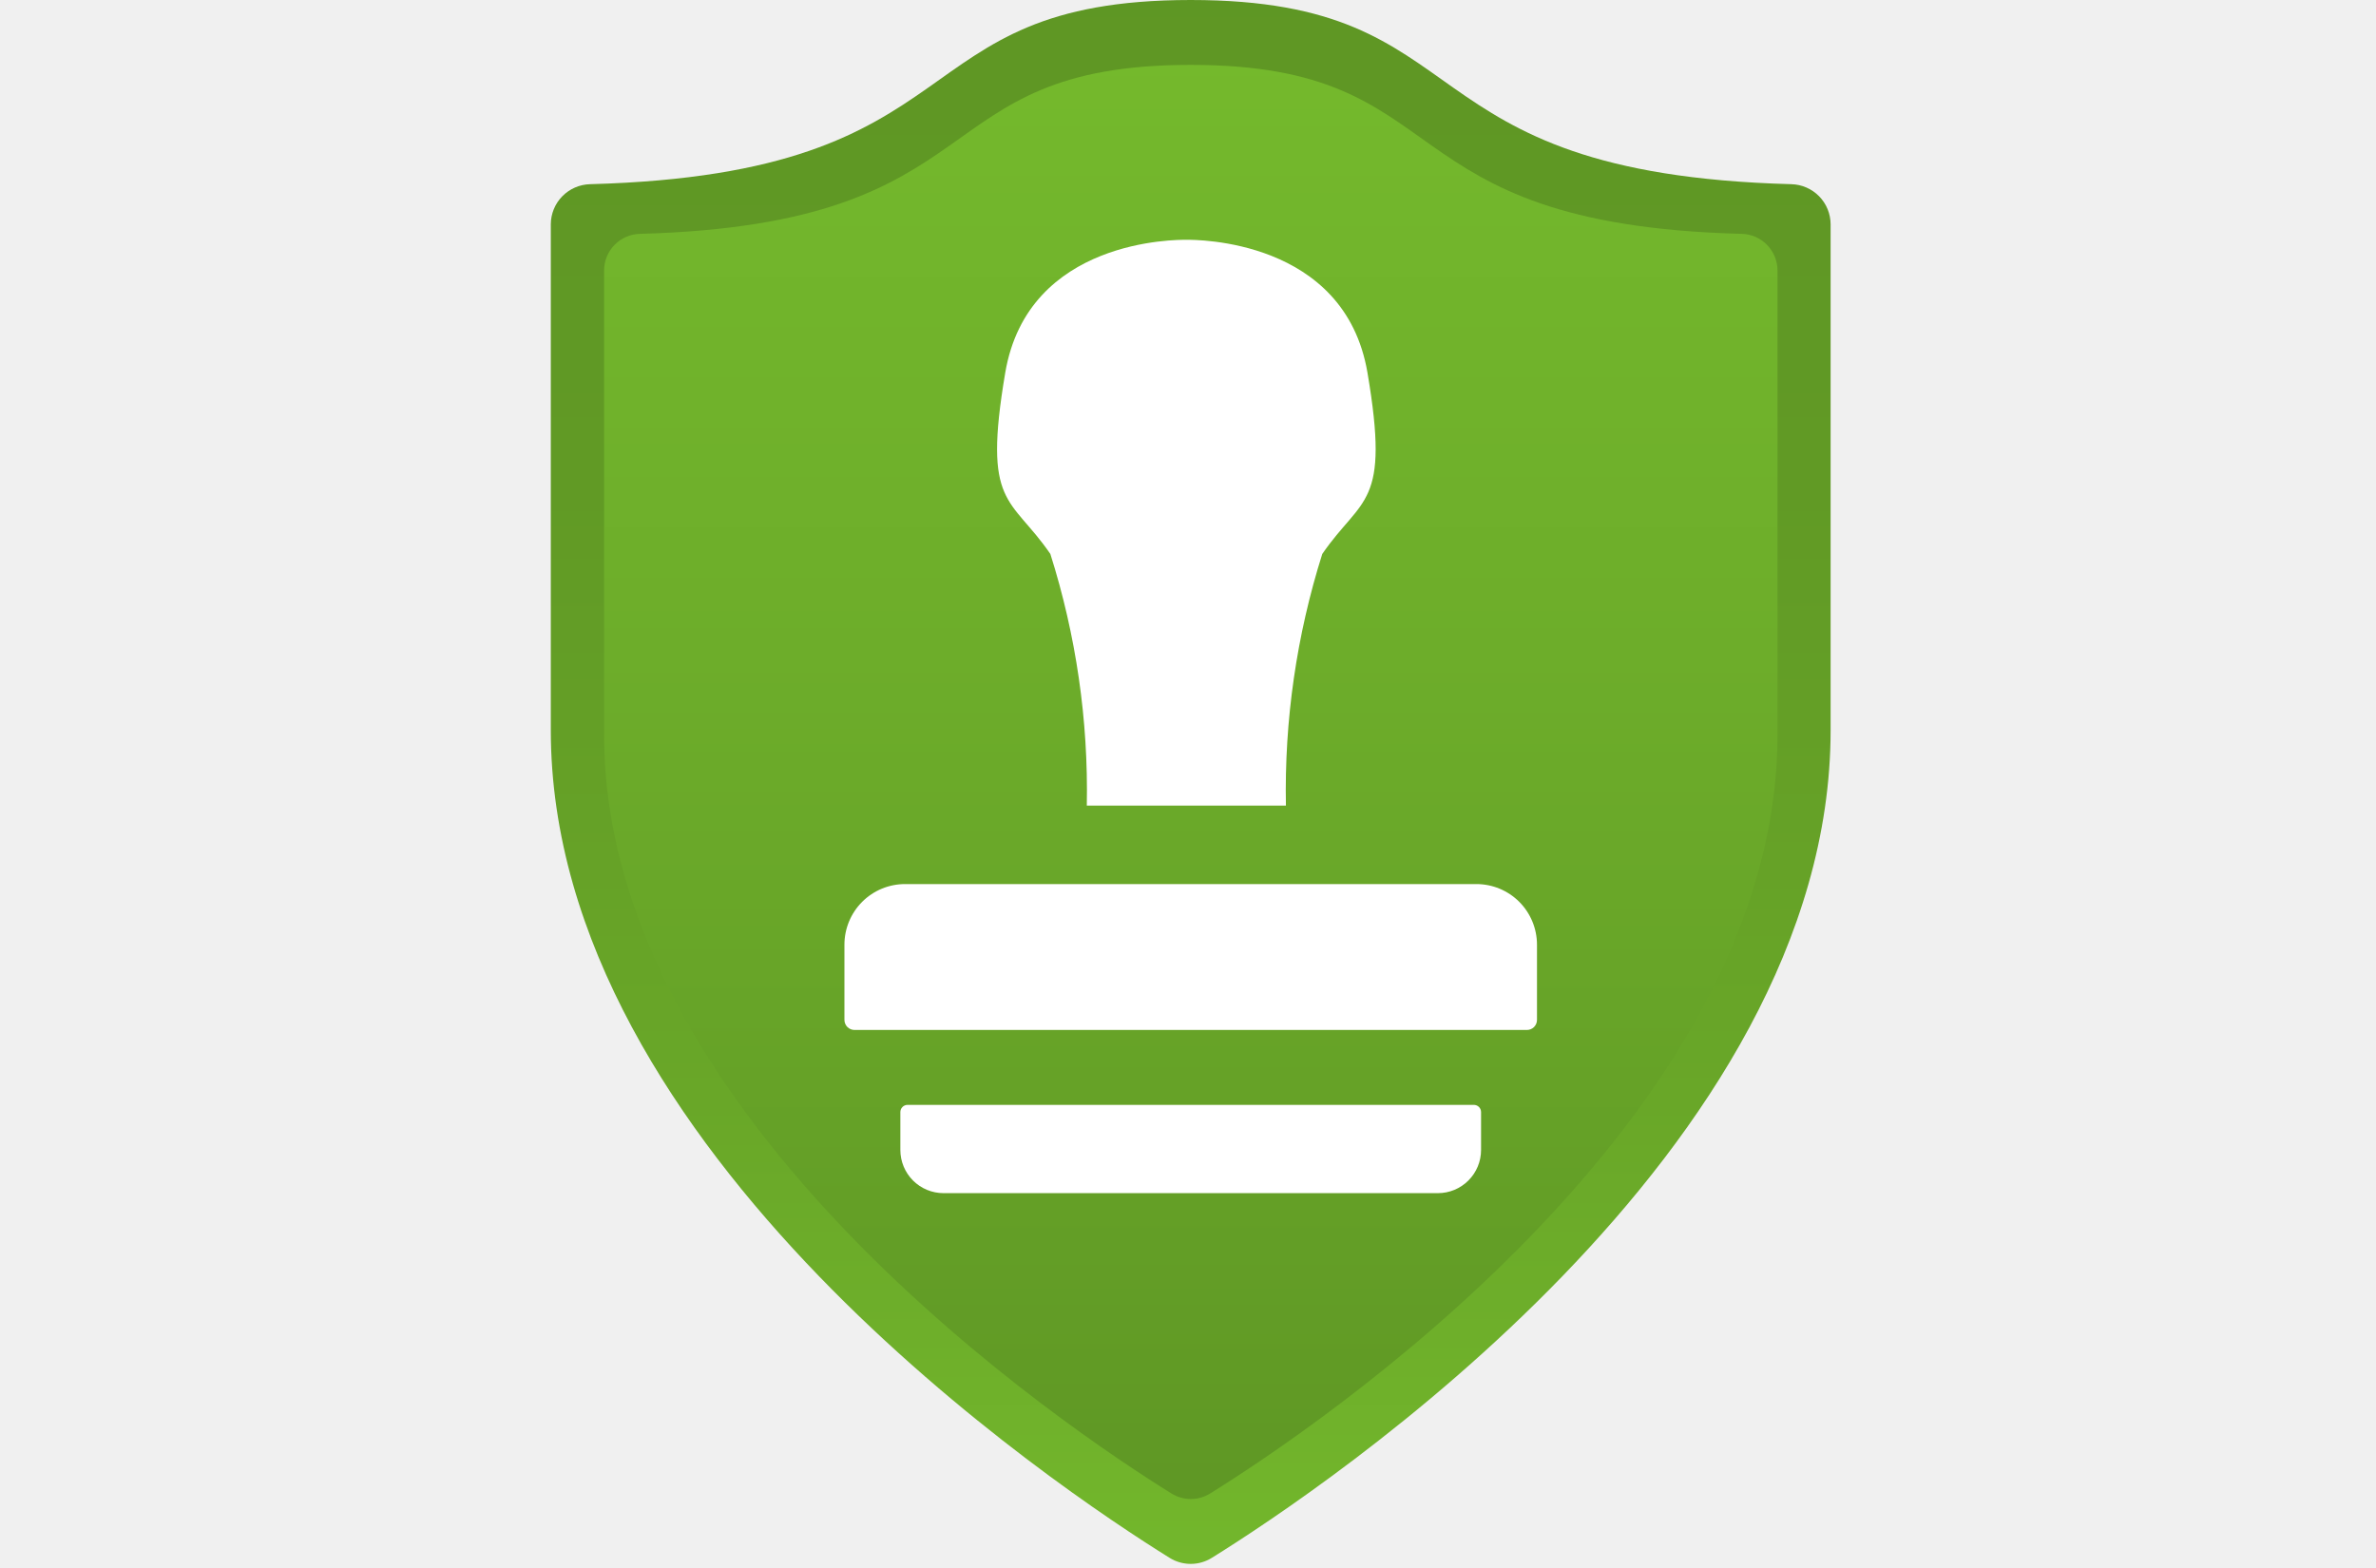
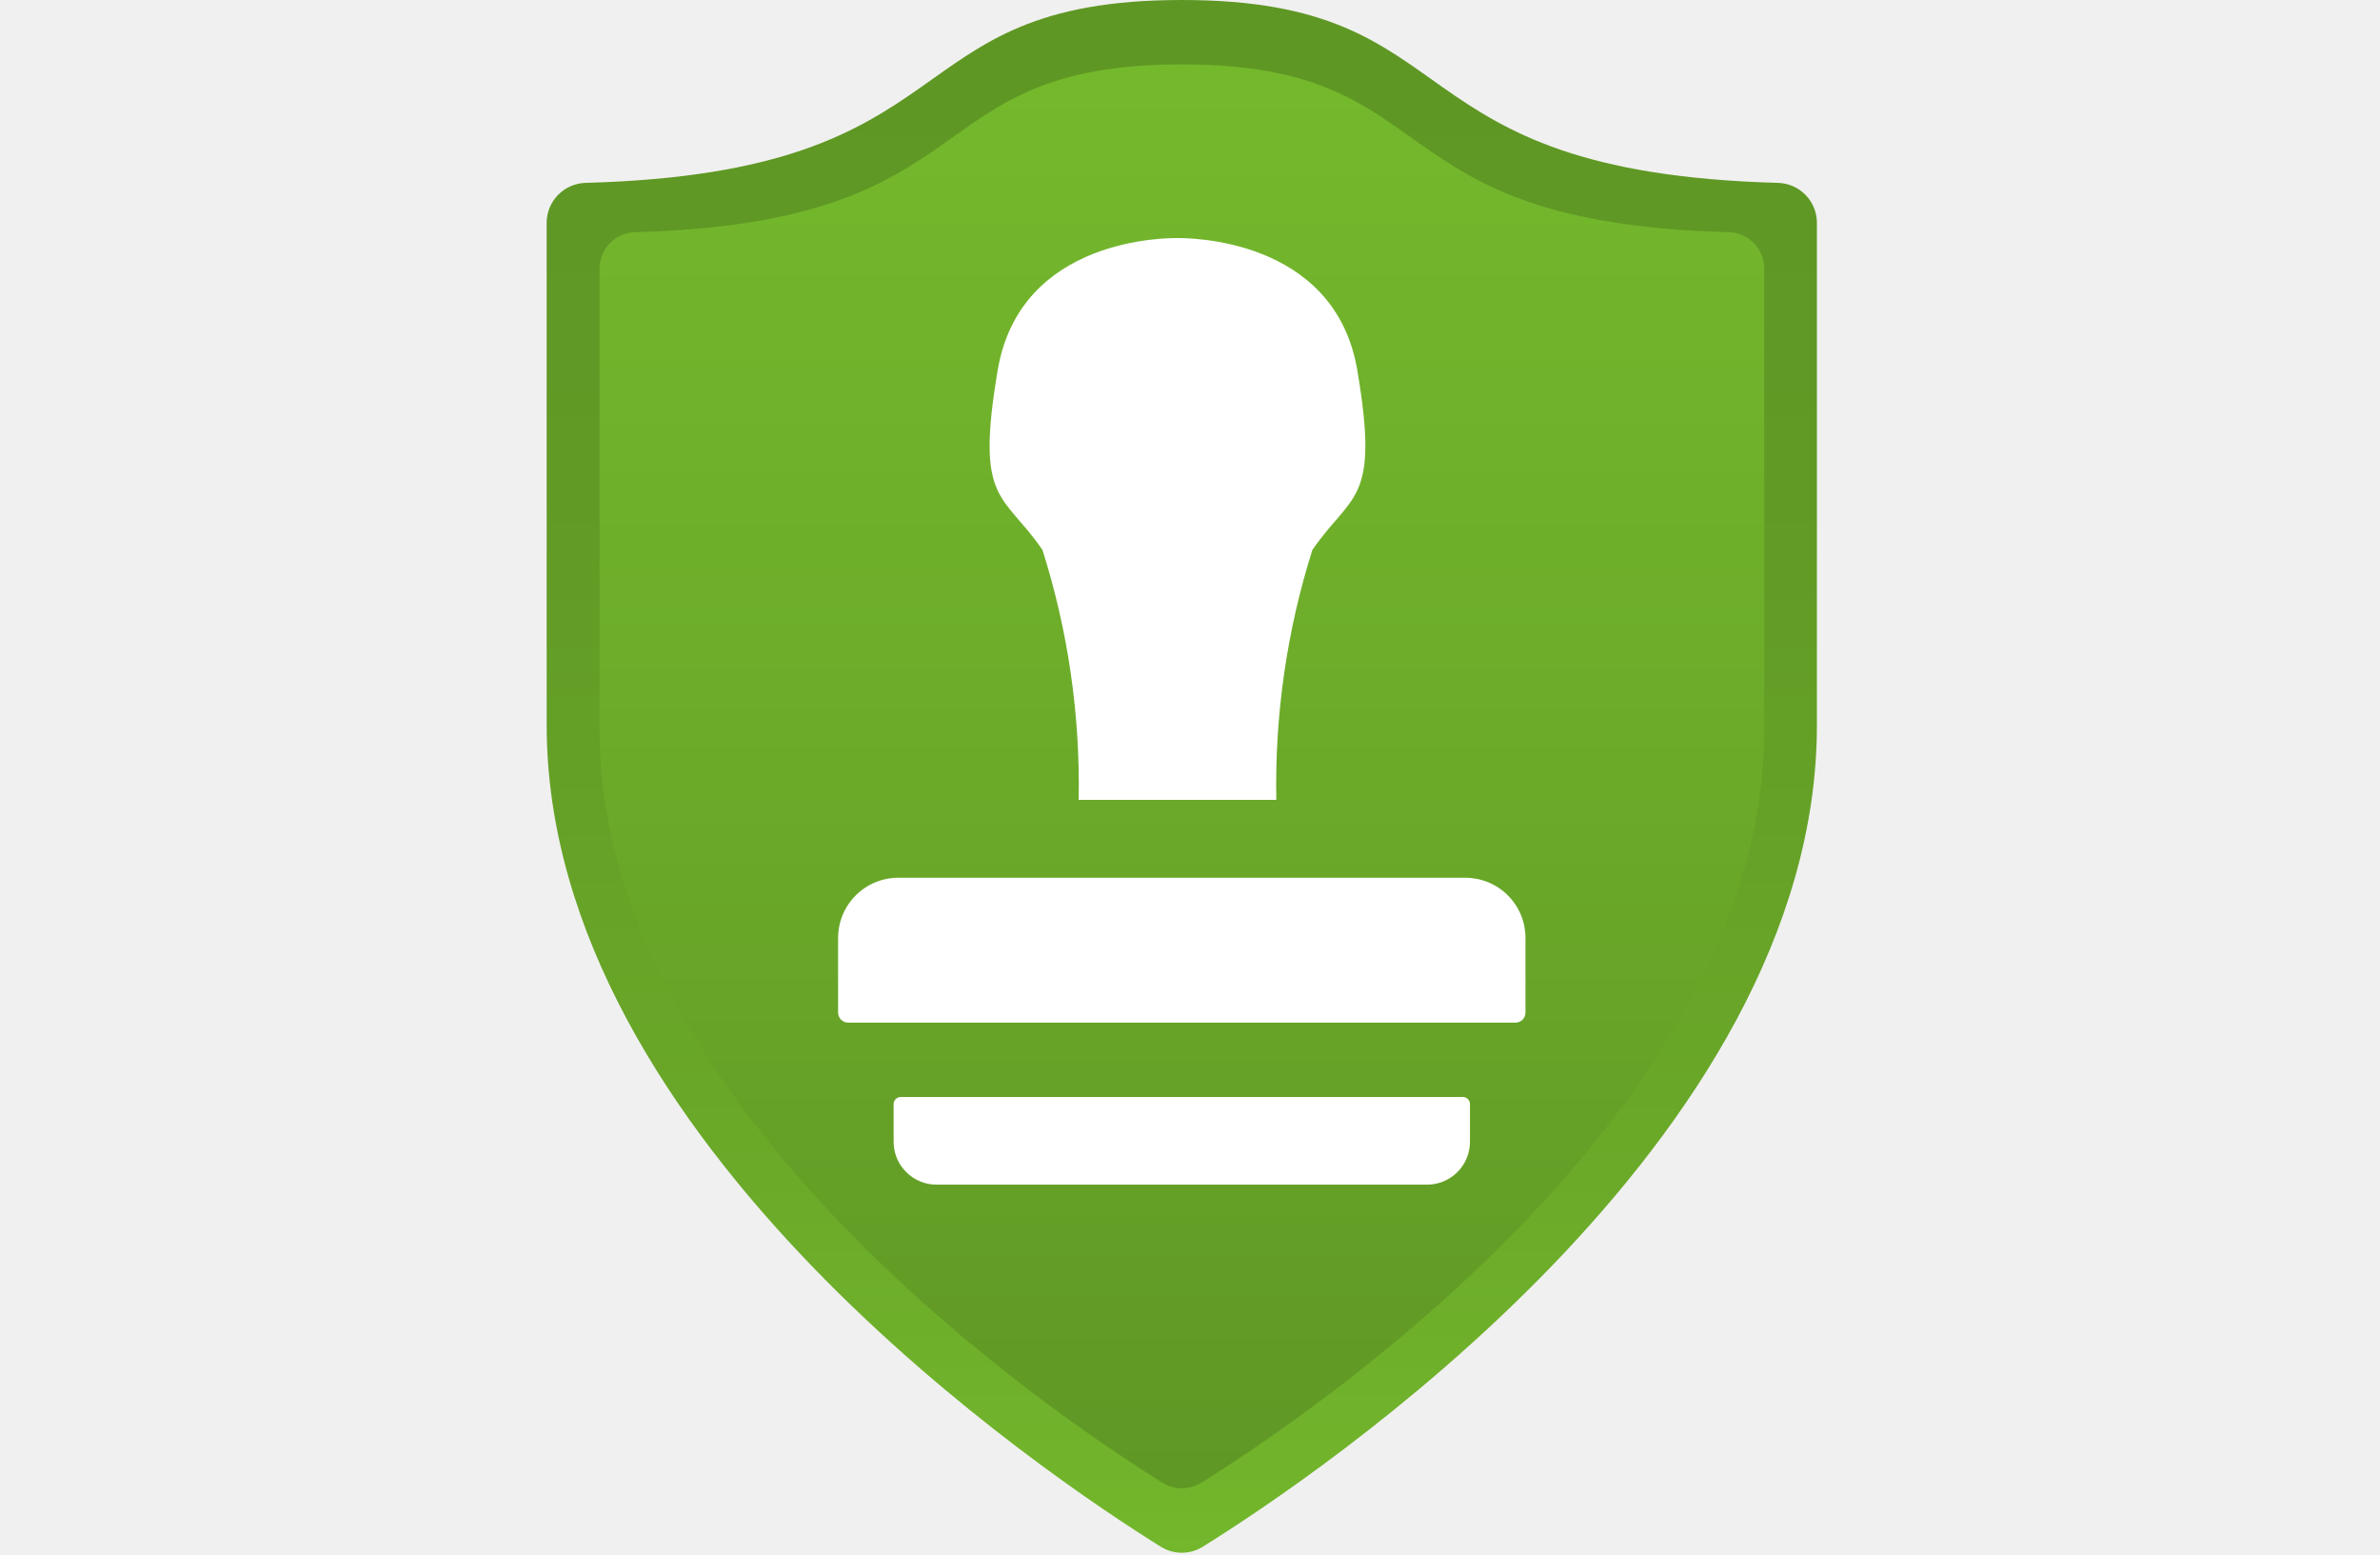
- <svg xmlns="http://www.w3.org/2000/svg" width="100" height="66" viewBox="0 0 100 66" fill="none">
-   <g clip-path="url(#clip0_1070_1013)">
-     <path d="M77.046 30.738C77.046 48.435 55.651 62.684 51.002 65.573C50.736 65.739 50.428 65.827 50.114 65.827C49.8 65.827 49.492 65.739 49.226 65.573C44.577 62.684 23.182 48.435 23.182 30.738V9.44C23.184 8.999 23.357 8.576 23.666 8.261C23.975 7.946 24.394 7.764 24.835 7.753C41.476 7.302 37.644 0 50.114 0C62.584 0 58.752 7.302 75.393 7.753C75.834 7.764 76.253 7.946 76.562 8.261C76.871 8.576 77.044 8.999 77.046 9.44V30.738Z" fill="url(#paint0_linear_1070_1013)" />
-     <path d="M74.811 30.917C74.811 47.148 55.192 60.215 50.931 62.864C50.687 63.015 50.405 63.096 50.118 63.096C49.83 63.096 49.548 63.015 49.304 62.864C45.039 60.215 25.424 47.148 25.424 30.917V11.388C25.424 10.983 25.583 10.595 25.866 10.306C26.149 10.017 26.535 9.851 26.939 9.843C42.193 9.429 38.678 2.731 50.114 2.731C61.55 2.731 58.035 9.447 73.296 9.843C73.701 9.851 74.086 10.017 74.369 10.306C74.652 10.595 74.811 10.983 74.811 11.388V30.917Z" fill="url(#paint1_linear_1070_1013)" />
-     <path d="M62.136 37.212H38.092C37.415 37.212 36.766 37.48 36.287 37.959C35.809 38.438 35.54 39.087 35.54 39.764V42.928C35.54 43.041 35.585 43.149 35.664 43.229C35.744 43.308 35.852 43.353 35.965 43.353H64.263C64.319 43.353 64.374 43.342 64.426 43.321C64.477 43.3 64.524 43.268 64.564 43.229C64.603 43.189 64.634 43.142 64.656 43.091C64.677 43.039 64.688 42.984 64.688 42.928V39.764C64.688 39.087 64.419 38.438 63.941 37.959C63.462 37.48 62.813 37.212 62.136 37.212Z" fill="white" />
-     <path d="M62.031 46.506H38.196C38.116 46.506 38.039 46.538 37.983 46.594C37.926 46.651 37.894 46.728 37.894 46.808V48.405C37.894 48.887 38.086 49.349 38.426 49.69C38.767 50.031 39.229 50.222 39.711 50.222H60.516C60.999 50.222 61.461 50.031 61.801 49.69C62.142 49.349 62.334 48.887 62.334 48.405V46.808C62.334 46.728 62.302 46.651 62.245 46.594C62.189 46.538 62.111 46.506 62.031 46.506Z" fill="white" />
-     <path d="M55.651 23.317C57.334 20.873 58.513 21.335 57.554 15.69C56.595 10.044 50.315 10.093 49.931 10.093C49.547 10.093 43.267 10.033 42.308 15.69C41.349 21.346 42.528 20.873 44.207 23.317C45.291 26.741 45.809 30.319 45.741 33.91H54.121C54.053 30.319 54.569 26.741 55.651 23.317Z" fill="white" />
-   </g>
+ <svg xmlns="http://www.w3.org/2000/svg" width="49" height="32" viewBox="0 0 49 32" fill="none">
+   <path d="M37.407 14.924C37.407 23.516 27.019 30.434 24.762 31.837C24.633 31.918 24.483 31.96 24.331 31.96C24.179 31.96 24.029 31.918 23.9 31.837C21.643 30.434 11.255 23.516 11.255 14.924V4.583C11.256 4.369 11.34 4.164 11.49 4.011C11.64 3.858 11.844 3.77 12.058 3.764C20.137 3.545 18.277 0 24.331 0C30.385 0 28.525 3.545 36.604 3.764C36.819 3.77 37.022 3.858 37.172 4.011C37.322 4.164 37.406 4.369 37.407 4.583V14.924Z" fill="url(#paint0_linear_1073_1117)" />
+   <path d="M36.322 15.011C36.322 22.891 26.797 29.235 24.728 30.521C24.609 30.595 24.473 30.634 24.333 30.634C24.193 30.634 24.056 30.595 23.938 30.521C21.867 29.235 12.344 22.891 12.344 15.011V5.529C12.344 5.332 12.421 5.144 12.559 5.004C12.696 4.863 12.883 4.783 13.079 4.779C20.485 4.578 18.779 1.326 24.331 1.326C29.884 1.326 28.177 4.587 35.587 4.779C35.783 4.783 35.97 4.863 36.108 5.004C36.245 5.144 36.322 5.332 36.322 5.529V15.011Z" fill="url(#paint1_linear_1073_1117)" />
+   <path d="M30.168 18.067H18.494C18.166 18.067 17.85 18.197 17.618 18.43C17.386 18.662 17.255 18.977 17.255 19.306V20.842C17.255 20.897 17.277 20.95 17.316 20.988C17.354 21.027 17.407 21.049 17.462 21.049H31.201C31.228 21.049 31.255 21.043 31.28 21.033C31.305 21.023 31.328 21.007 31.347 20.988C31.366 20.969 31.381 20.946 31.391 20.921C31.402 20.896 31.407 20.869 31.407 20.842V19.306C31.407 18.977 31.277 18.662 31.044 18.43C30.812 18.197 30.497 18.067 30.168 18.067Z" fill="white" />
+   <path d="M30.117 22.579H18.545C18.506 22.579 18.469 22.595 18.441 22.622C18.414 22.65 18.398 22.687 18.398 22.726V23.502C18.398 23.736 18.491 23.96 18.657 24.125C18.822 24.291 19.046 24.384 19.28 24.384H29.382C29.616 24.384 29.84 24.291 30.006 24.125C30.171 23.96 30.264 23.736 30.264 23.502V22.726C30.264 22.687 30.249 22.65 30.221 22.622C30.194 22.595 30.156 22.579 30.117 22.579Z" fill="white" />
+   <path d="M27.019 11.32C27.836 10.134 28.409 10.359 27.944 7.618C27.478 4.877 24.429 4.9 24.242 4.9C24.056 4.9 21.007 4.871 20.541 7.618C20.076 10.364 20.648 10.134 21.463 11.32C21.99 12.983 22.241 14.72 22.208 16.464H26.277C26.244 14.72 26.494 12.983 27.019 11.32Z" fill="white" />
  <defs>
-     <linearGradient id="paint0_linear_1070_1013" x1="50.114" y1="-3.246" x2="50.114" y2="72.039" gradientUnits="userSpaceOnUse">
+     <linearGradient id="paint0_linear_1073_1117" x1="24.331" y1="-1.576" x2="24.331" y2="34.976" gradientUnits="userSpaceOnUse">
      <stop stop-color="#5E9624" />
      <stop offset="0.316" stop-color="#619A25" />
      <stop offset="0.659" stop-color="#69A728" />
      <stop offset="0.999" stop-color="#76BC2D" />
    </linearGradient>
-     <linearGradient id="paint1_linear_1070_1013" x1="50.114" y1="65.703" x2="50.114" y2="-4.272" gradientUnits="userSpaceOnUse">
+     <linearGradient id="paint1_linear_1073_1117" x1="24.331" y1="31.9" x2="24.331" y2="-2.074" gradientUnits="userSpaceOnUse">
      <stop stop-color="#5E9624" />
      <stop offset="0.546" stop-color="#6DAD2A" />
      <stop offset="0.999" stop-color="#76BC2D" />
    </linearGradient>
-     <clipPath id="clip0_1070_1013">
-       <rect width="100" height="65.909" fill="white" />
-     </clipPath>
  </defs>
</svg>
